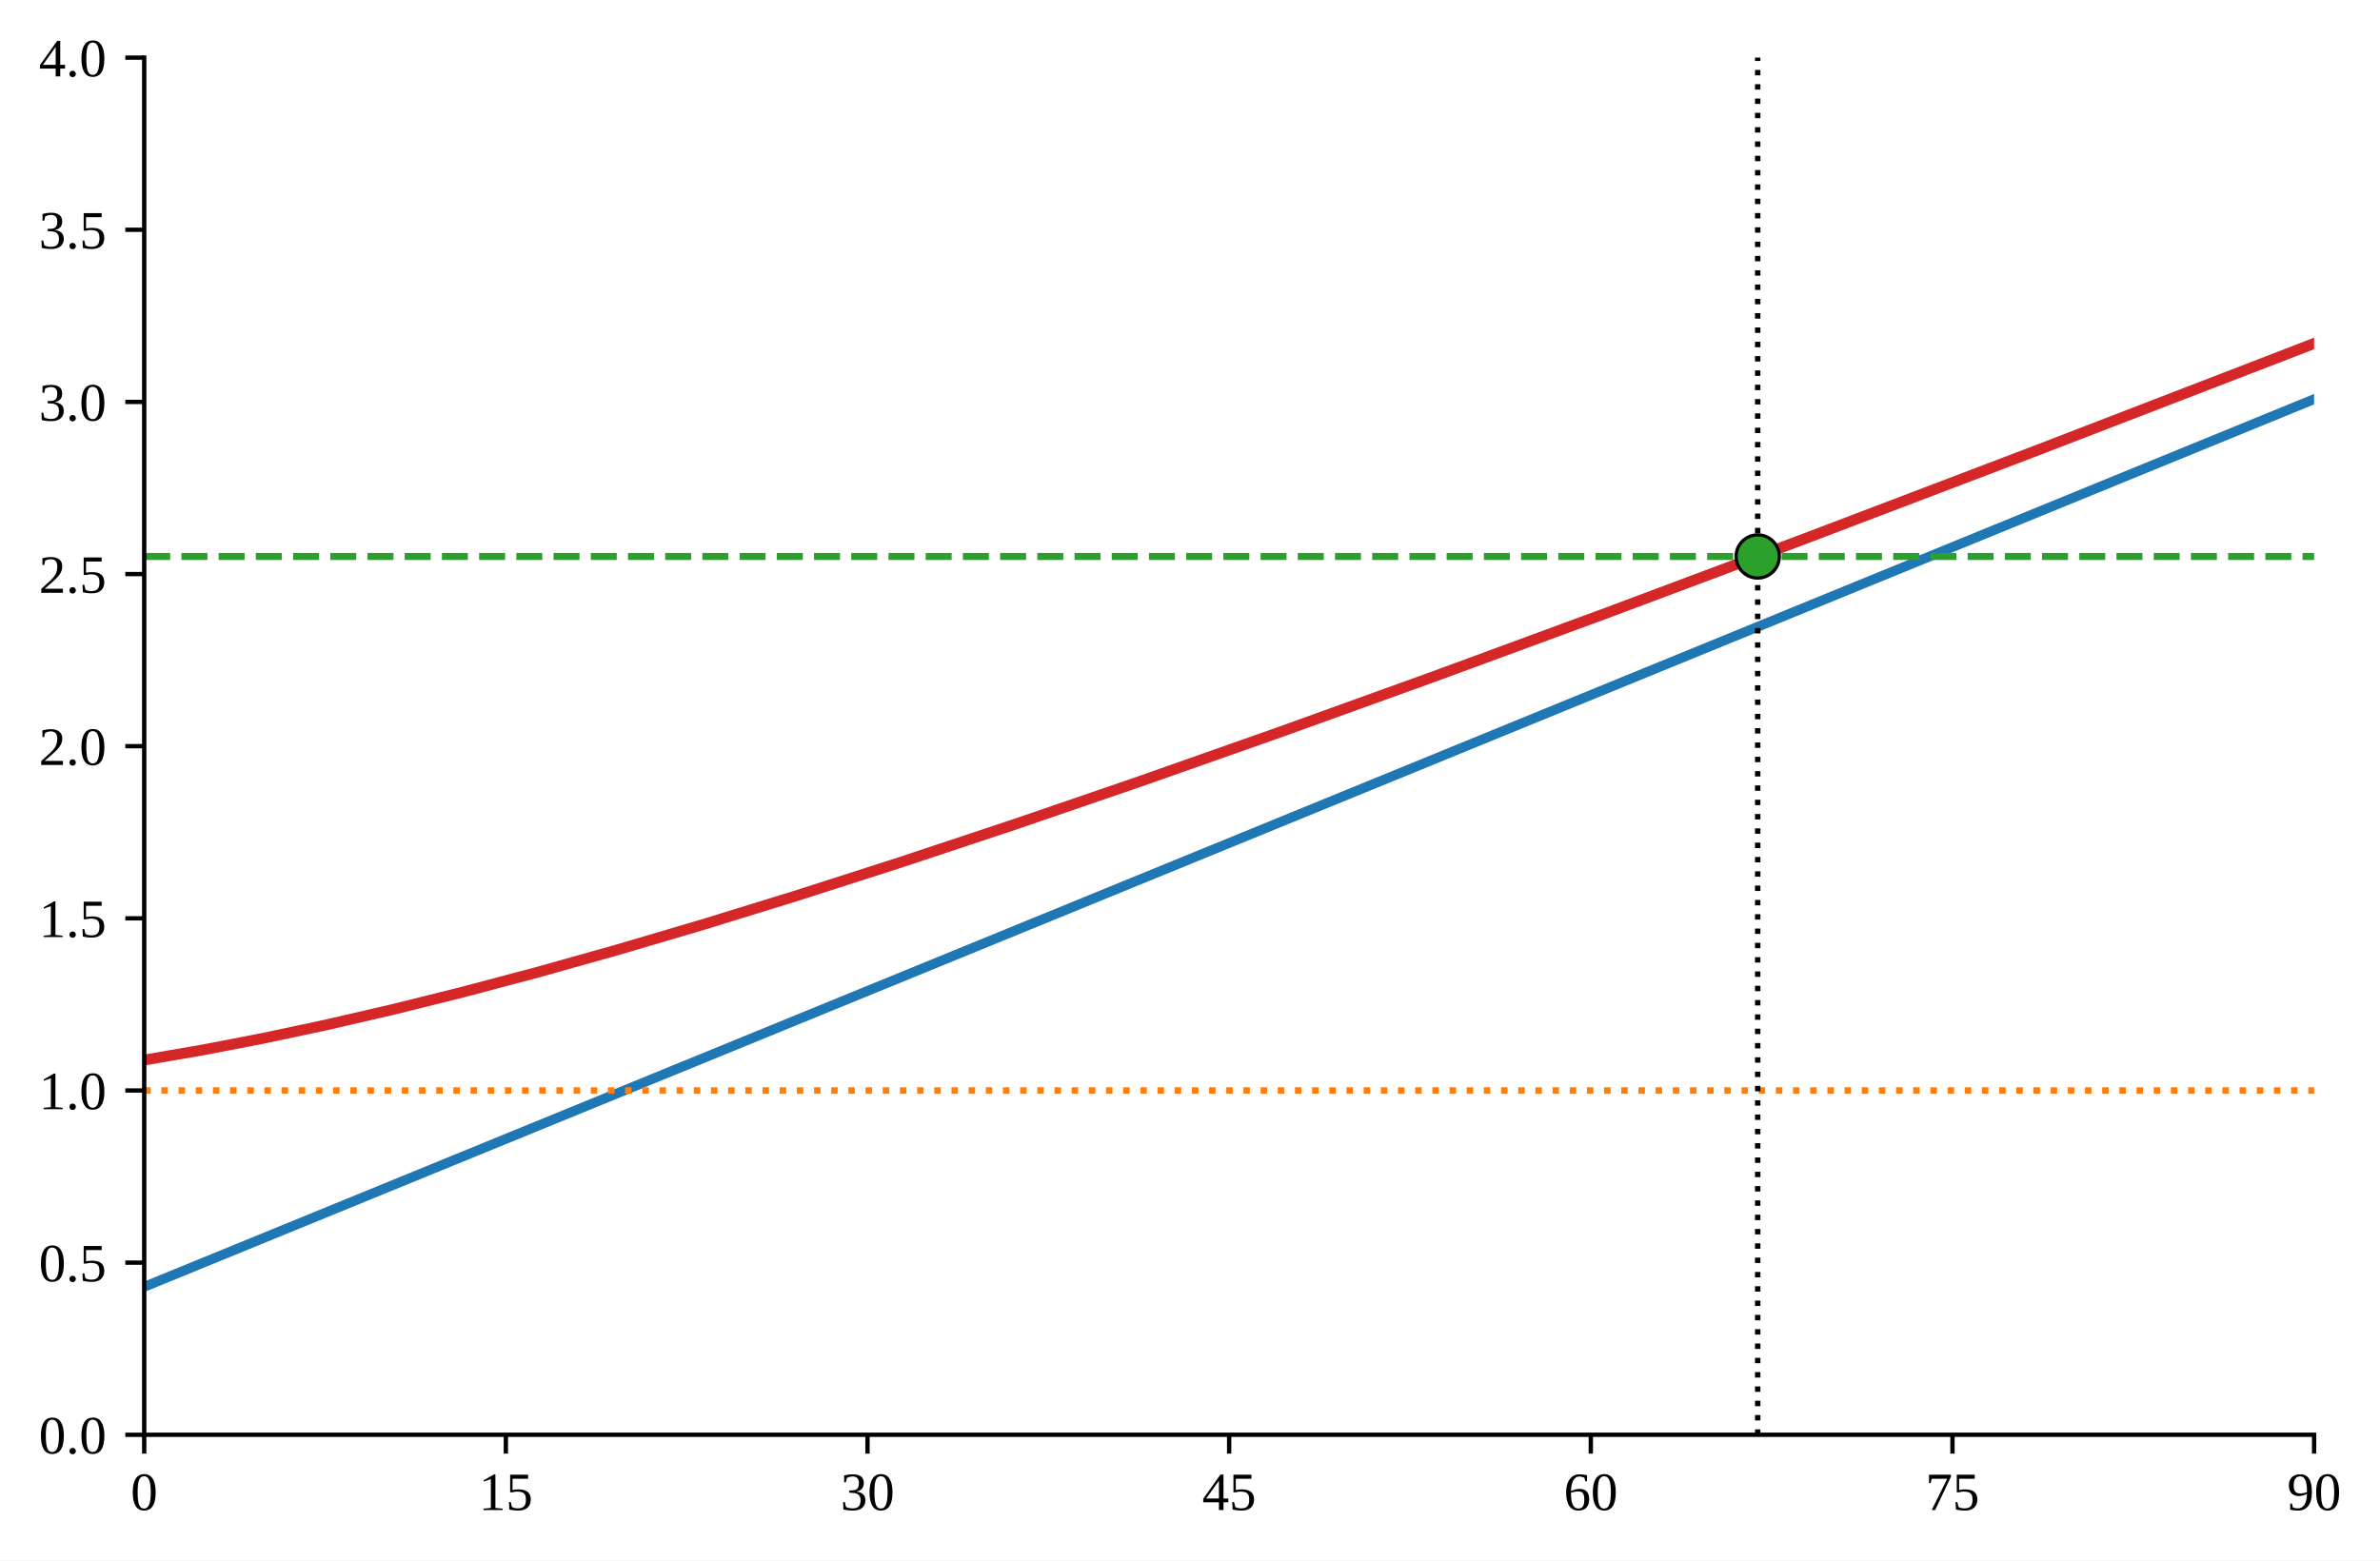
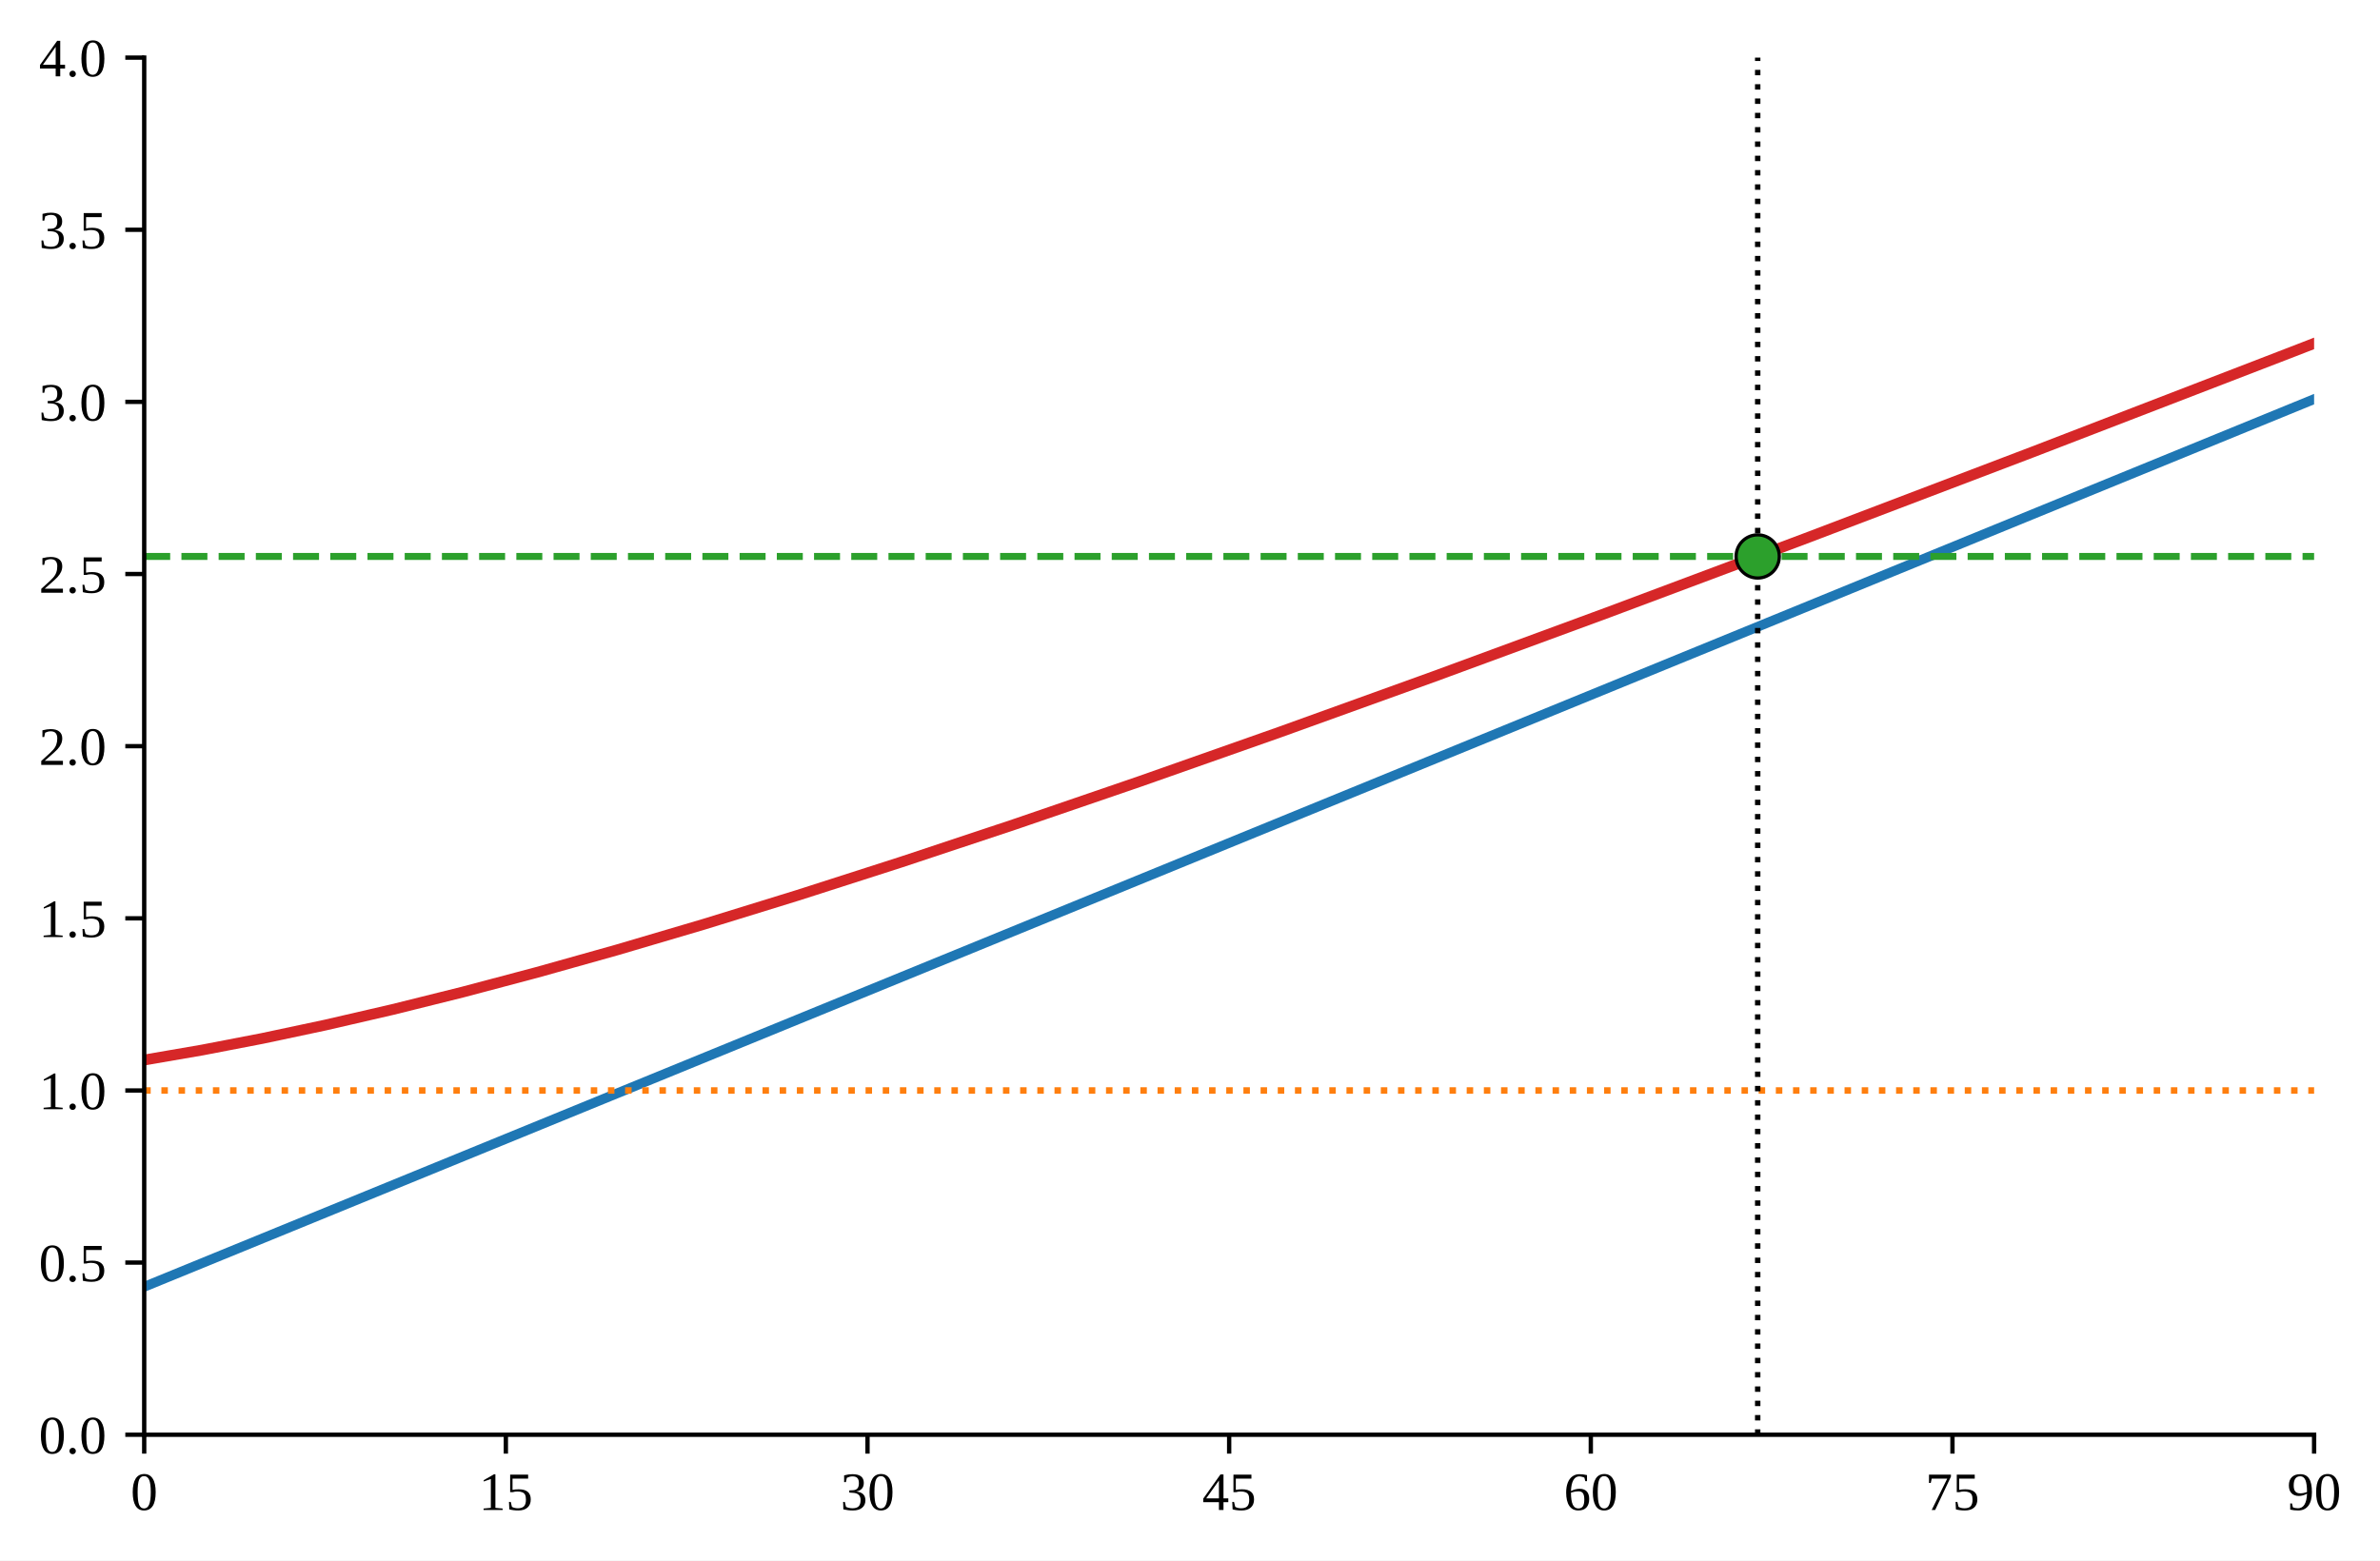
- <svg xmlns="http://www.w3.org/2000/svg" xmlns:xlink="http://www.w3.org/1999/xlink" width="440.66pt" height="288.979pt" viewBox="0 0 440.66 288.979" version="1.1">
+ <svg xmlns="http://www.w3.org/2000/svg" xmlns:xlink="http://www.w3.org/1999/xlink" width="440.66pt" height="288.983pt" viewBox="0 0 440.66 288.983" version="1.1">
  <defs>
    <style type="text/css">*{stroke-linejoin: round; stroke-linecap: butt}</style>
  </defs>
  <g id="figure_1">
    <g id="patch_1">
-       <path d="M 0 288.979  L 440.66 288.979  L 440.66 0  L 0 0  z " style="fill: #ffffff" />
+       <path d="M 0 288.983  L 440.66 288.983  L 440.66 0  L 0 0  z " style="fill: #ffffff" />
    </g>
    <g id="axes_1">
      <g id="patch_2">
-         <path d="M 26.7 265.696  L 428.46 265.696  L 428.46 10.672  L 26.7 10.672  z " style="fill: #ffffff" />
+         <path d="M 26.7 265.691  L 428.46 265.691  L 428.46 10.667  L 26.7 10.667  z " style="fill: #ffffff" />
      </g>
      <g id="matplotlib.axis_1">
        <g id="xtick_1">
          <g id="line2d_1">
            <defs>
-               <path id="m931f53bbbc" d="M 0 0  L 0 3.5  " style="stroke: #000000; stroke-width: 0.8" />
+               <path id="m108963d626" d="M 0 0  L 0 3.5  " style="stroke: #000000; stroke-width: 0.8" />
            </defs>
            <g>
-               <use xlink:href="#m931f53bbbc" x="26.7" y="265.696" style="stroke: #000000; stroke-width: 0.8" />
+               <use xlink:href="#m108963d626" x="26.7" y="265.691" style="stroke: #000000; stroke-width: 0.8" />
            </g>
          </g>
          <g id="text_1">
-             <text style="font-size: 10px; font-family: 'Times New Roman'; text-anchor: middle" x="26.7" y="279.64" transform="rotate(-0 26.7 279.6396)">0</text>
+             <text style="font-size: 10px; font-family: 'Times New Roman'; text-anchor: middle" x="26.7" y="279.624" transform="rotate(-0 26.7 279.6244)">0</text>
          </g>
        </g>
        <g id="xtick_2">
          <g id="line2d_2">
            <g>
-               <use xlink:href="#m931f53bbbc" x="93.66" y="265.696" style="stroke: #000000; stroke-width: 0.8" />
+               <use xlink:href="#m108963d626" x="93.66" y="265.691" style="stroke: #000000; stroke-width: 0.8" />
            </g>
          </g>
          <g id="text_2">
-             <text style="font-size: 10px; font-family: 'Times New Roman'; text-anchor: middle" x="93.66" y="279.64" transform="rotate(-0 93.66 279.6396)">15</text>
+             <text style="font-size: 10px; font-family: 'Times New Roman'; text-anchor: middle" x="93.66" y="279.624" transform="rotate(-0 93.66 279.6244)">15</text>
          </g>
        </g>
        <g id="xtick_3">
          <g id="line2d_3">
            <g>
-               <use xlink:href="#m931f53bbbc" x="160.62" y="265.696" style="stroke: #000000; stroke-width: 0.8" />
+               <use xlink:href="#m108963d626" x="160.62" y="265.691" style="stroke: #000000; stroke-width: 0.8" />
            </g>
          </g>
          <g id="text_3">
-             <text style="font-size: 10px; font-family: 'Times New Roman'; text-anchor: middle" x="160.62" y="279.64" transform="rotate(-0 160.62 279.6396)">30</text>
+             <text style="font-size: 10px; font-family: 'Times New Roman'; text-anchor: middle" x="160.62" y="279.624" transform="rotate(-0 160.62 279.6244)">30</text>
          </g>
        </g>
        <g id="xtick_4">
          <g id="line2d_4">
            <g>
-               <use xlink:href="#m931f53bbbc" x="227.58" y="265.696" style="stroke: #000000; stroke-width: 0.8" />
+               <use xlink:href="#m108963d626" x="227.58" y="265.691" style="stroke: #000000; stroke-width: 0.8" />
            </g>
          </g>
          <g id="text_4">
-             <text style="font-size: 10px; font-family: 'Times New Roman'; text-anchor: middle" x="227.58" y="279.64" transform="rotate(-0 227.58 279.6396)">45</text>
+             <text style="font-size: 10px; font-family: 'Times New Roman'; text-anchor: middle" x="227.58" y="279.624" transform="rotate(-0 227.58 279.6244)">45</text>
          </g>
        </g>
        <g id="xtick_5">
          <g id="line2d_5">
            <g>
-               <use xlink:href="#m931f53bbbc" x="294.54" y="265.696" style="stroke: #000000; stroke-width: 0.8" />
+               <use xlink:href="#m108963d626" x="294.54" y="265.691" style="stroke: #000000; stroke-width: 0.8" />
            </g>
          </g>
          <g id="text_5">
-             <text style="font-size: 10px; font-family: 'Times New Roman'; text-anchor: middle" x="294.54" y="279.64" transform="rotate(-0 294.54 279.6396)">60</text>
+             <text style="font-size: 10px; font-family: 'Times New Roman'; text-anchor: middle" x="294.54" y="279.624" transform="rotate(-0 294.54 279.6244)">60</text>
          </g>
        </g>
        <g id="xtick_6">
          <g id="line2d_6">
            <g>
-               <use xlink:href="#m931f53bbbc" x="361.5" y="265.696" style="stroke: #000000; stroke-width: 0.8" />
+               <use xlink:href="#m108963d626" x="361.5" y="265.691" style="stroke: #000000; stroke-width: 0.8" />
            </g>
          </g>
          <g id="text_6">
-             <text style="font-size: 10px; font-family: 'Times New Roman'; text-anchor: middle" x="361.5" y="279.64" transform="rotate(-0 361.5 279.6396)">75</text>
+             <text style="font-size: 10px; font-family: 'Times New Roman'; text-anchor: middle" x="361.5" y="279.624" transform="rotate(-0 361.5 279.6244)">75</text>
          </g>
        </g>
        <g id="xtick_7">
          <g id="line2d_7">
            <g>
-               <use xlink:href="#m931f53bbbc" x="428.46" y="265.696" style="stroke: #000000; stroke-width: 0.8" />
+               <use xlink:href="#m108963d626" x="428.46" y="265.691" style="stroke: #000000; stroke-width: 0.8" />
            </g>
          </g>
          <g id="text_7">
-             <text style="font-size: 10px; font-family: 'Times New Roman'; text-anchor: middle" x="428.46" y="279.64" transform="rotate(-0 428.46 279.6396)">90</text>
+             <text style="font-size: 10px; font-family: 'Times New Roman'; text-anchor: middle" x="428.46" y="279.624" transform="rotate(-0 428.46 279.6244)">90</text>
          </g>
        </g>
      </g>
      <g id="matplotlib.axis_2">
        <g id="ytick_1">
          <g id="line2d_8">
            <defs>
-               <path id="mcb4c029548" d="M 0 0  L -3.5 0  " style="stroke: #000000; stroke-width: 0.8" />
+               <path id="maa39af0ea8" d="M 0 0  L -3.5 0  " style="stroke: #000000; stroke-width: 0.8" />
            </defs>
            <g>
-               <use xlink:href="#mcb4c029548" x="26.7" y="265.696" style="stroke: #000000; stroke-width: 0.8" />
+               <use xlink:href="#maa39af0ea8" x="26.7" y="265.691" style="stroke: #000000; stroke-width: 0.8" />
            </g>
          </g>
          <g id="text_8">
-             <text style="font-size: 10px; font-family: 'Times New Roman'; text-anchor: end" x="19.7" y="269.168" transform="rotate(-0 19.7 269.1678)">0.0</text>
+             <text style="font-size: 10px; font-family: 'Times New Roman'; text-anchor: end" x="19.7" y="269.158" transform="rotate(-0 19.7 269.1576)">0.0</text>
          </g>
        </g>
        <g id="ytick_2">
          <g id="line2d_9">
            <g>
-               <use xlink:href="#mcb4c029548" x="26.7" y="233.818" style="stroke: #000000; stroke-width: 0.8" />
+               <use xlink:href="#maa39af0ea8" x="26.7" y="233.813" style="stroke: #000000; stroke-width: 0.8" />
            </g>
          </g>
          <g id="text_9">
-             <text style="font-size: 10px; font-family: 'Times New Roman'; text-anchor: end" x="19.7" y="237.29" transform="rotate(-0 19.7 237.2897)">0.5</text>
+             <text style="font-size: 10px; font-family: 'Times New Roman'; text-anchor: end" x="19.7" y="237.28" transform="rotate(-0 19.7 237.2796)">0.5</text>
          </g>
        </g>
        <g id="ytick_3">
          <g id="line2d_10">
            <g>
-               <use xlink:href="#mcb4c029548" x="26.7" y="201.94" style="stroke: #000000; stroke-width: 0.8" />
+               <use xlink:href="#maa39af0ea8" x="26.7" y="201.935" style="stroke: #000000; stroke-width: 0.8" />
            </g>
          </g>
          <g id="text_10">
-             <text style="font-size: 10px; font-family: 'Times New Roman'; text-anchor: end" x="19.7" y="205.412" transform="rotate(-0 19.7 205.4118)">1.0</text>
+             <text style="font-size: 10px; font-family: 'Times New Roman'; text-anchor: end" x="19.7" y="205.402" transform="rotate(-0 19.7 205.4016)">1.0</text>
          </g>
        </g>
        <g id="ytick_4">
          <g id="line2d_11">
            <g>
-               <use xlink:href="#mcb4c029548" x="26.7" y="170.062" style="stroke: #000000; stroke-width: 0.8" />
+               <use xlink:href="#maa39af0ea8" x="26.7" y="170.057" style="stroke: #000000; stroke-width: 0.8" />
            </g>
          </g>
          <g id="text_11">
-             <text style="font-size: 10px; font-family: 'Times New Roman'; text-anchor: end" x="19.7" y="173.534" transform="rotate(-0 19.7 173.5337)">1.5</text>
+             <text style="font-size: 10px; font-family: 'Times New Roman'; text-anchor: end" x="19.7" y="173.524" transform="rotate(-0 19.7 173.5236)">1.5</text>
          </g>
        </g>
        <g id="ytick_5">
          <g id="line2d_12">
            <g>
-               <use xlink:href="#mcb4c029548" x="26.7" y="138.184" style="stroke: #000000; stroke-width: 0.8" />
+               <use xlink:href="#maa39af0ea8" x="26.7" y="138.179" style="stroke: #000000; stroke-width: 0.8" />
            </g>
          </g>
          <g id="text_12">
-             <text style="font-size: 10px; font-family: 'Times New Roman'; text-anchor: end" x="19.7" y="141.656" transform="rotate(-0 19.7 141.6558)">2.0</text>
+             <text style="font-size: 10px; font-family: 'Times New Roman'; text-anchor: end" x="19.7" y="141.646" transform="rotate(-0 19.7 141.6456)">2.0</text>
          </g>
        </g>
        <g id="ytick_6">
          <g id="line2d_13">
            <g>
-               <use xlink:href="#mcb4c029548" x="26.7" y="106.306" style="stroke: #000000; stroke-width: 0.8" />
+               <use xlink:href="#maa39af0ea8" x="26.7" y="106.301" style="stroke: #000000; stroke-width: 0.8" />
            </g>
          </g>
          <g id="text_13">
-             <text style="font-size: 10px; font-family: 'Times New Roman'; text-anchor: end" x="19.7" y="109.778" transform="rotate(-0 19.7 109.7777)">2.5</text>
+             <text style="font-size: 10px; font-family: 'Times New Roman'; text-anchor: end" x="19.7" y="109.768" transform="rotate(-0 19.7 109.7676)">2.5</text>
          </g>
        </g>
        <g id="ytick_7">
          <g id="line2d_14">
            <g>
-               <use xlink:href="#mcb4c029548" x="26.7" y="74.428" style="stroke: #000000; stroke-width: 0.8" />
+               <use xlink:href="#maa39af0ea8" x="26.7" y="74.423" style="stroke: #000000; stroke-width: 0.8" />
            </g>
          </g>
          <g id="text_14">
-             <text style="font-size: 10px; font-family: 'Times New Roman'; text-anchor: end" x="19.7" y="77.9" transform="rotate(-0 19.7 77.89975)">3.0</text>
+             <text style="font-size: 10px; font-family: 'Times New Roman'; text-anchor: end" x="19.7" y="77.89" transform="rotate(-0 19.7 77.88959)">3.0</text>
          </g>
        </g>
        <g id="ytick_8">
          <g id="line2d_15">
            <g>
-               <use xlink:href="#mcb4c029548" x="26.7" y="42.55" style="stroke: #000000; stroke-width: 0.8" />
+               <use xlink:href="#maa39af0ea8" x="26.7" y="42.545" style="stroke: #000000; stroke-width: 0.8" />
            </g>
          </g>
          <g id="text_15">
-             <text style="font-size: 10px; font-family: 'Times New Roman'; text-anchor: end" x="19.7" y="46.022" transform="rotate(-0 19.7 46.02175)">3.5</text>
+             <text style="font-size: 10px; font-family: 'Times New Roman'; text-anchor: end" x="19.7" y="46.012" transform="rotate(-0 19.7 46.01159)">3.5</text>
          </g>
        </g>
        <g id="ytick_9">
          <g id="line2d_16">
            <g>
-               <use xlink:href="#mcb4c029548" x="26.7" y="10.672" style="stroke: #000000; stroke-width: 0.8" />
+               <use xlink:href="#maa39af0ea8" x="26.7" y="10.667" style="stroke: #000000; stroke-width: 0.8" />
            </g>
          </g>
          <g id="text_16">
-             <text style="font-size: 10px; font-family: 'Times New Roman'; text-anchor: end" x="19.7" y="14.144" transform="rotate(-0 19.7 14.14375)">4.0</text>
+             <text style="font-size: 10px; font-family: 'Times New Roman'; text-anchor: end" x="19.7" y="14.134" transform="rotate(-0 19.7 14.13359)">4.0</text>
          </g>
        </g>
      </g>
      <g id="line2d_17">
-         <path d="M 26.7 238.299  L 428.46 73.916  L 428.46 73.916  " clip-path="url(#pa9d35dcf8a)" style="fill: none; stroke: #1f77b4; stroke-width: 1.8; stroke-linecap: square" />
+         <path d="M 26.7 238.294  L 428.46 73.911  L 428.46 73.911  " clip-path="url(#pd666bdc74e)" style="fill: none; stroke: #1f77b4; stroke-width: 1.8; stroke-linecap: square" />
      </g>
      <g id="line2d_18">
-         <path d="M 26.7 196.303  L 37.414 194.458  L 48.574 192.307  L 60.18 189.843  L 72.679 186.955  L 85.625 183.734  L 99.463 180.062  L 114.194 175.926  L 130.265 171.182  L 147.674 165.808  L 166.87 159.643  L 187.85 152.666  L 211.063 144.704  L 236.954 135.581  L 265.524 125.274  L 297.665 113.44  L 334.27 99.721  L 376.231 83.75  L 424.442 65.155  L 428.46 63.596  L 428.46 63.596  " clip-path="url(#pa9d35dcf8a)" style="fill: none; stroke: #d62728; stroke-width: 2; stroke-linecap: square" />
+         <path d="M 26.7 196.297  L 37.414 194.453  L 48.574 192.302  L 60.18 189.838  L 72.679 186.95  L 85.625 183.729  L 99.463 180.057  L 114.194 175.921  L 130.265 171.177  L 147.674 165.803  L 166.87 159.638  L 187.85 152.66  L 211.063 144.699  L 236.954 135.576  L 265.524 125.269  L 297.665 113.435  L 334.27 99.716  L 376.231 83.745  L 424.442 65.15  L 428.46 63.591  L 428.46 63.591  " clip-path="url(#pd666bdc74e)" style="fill: none; stroke: #d62728; stroke-width: 2; stroke-linecap: square" />
      </g>
      <g id="line2d_19">
-         <path d="M 26.7 103.05  L 428.46 103.05  " clip-path="url(#pa9d35dcf8a)" style="fill: none; stroke-dasharray: 4.81,2.08; stroke-dashoffset: 0; stroke: #2ca02c; stroke-width: 1.3" />
+         <path d="M 26.7 103.045  L 428.46 103.045  " clip-path="url(#pd666bdc74e)" style="fill: none; stroke-dasharray: 4.81,2.08; stroke-dashoffset: 0; stroke: #2ca02c; stroke-width: 1.3" />
      </g>
      <g id="line2d_20">
-         <path d="M 26.7 201.94  L 428.46 201.94  " clip-path="url(#pa9d35dcf8a)" style="fill: none; stroke-dasharray: 1.2,1.98; stroke-dashoffset: 0; stroke: #ff7f0e; stroke-width: 1.2" />
+         <path d="M 26.7 201.935  L 428.46 201.935  " clip-path="url(#pd666bdc74e)" style="fill: none; stroke-dasharray: 1.2,1.98; stroke-dashoffset: 0; stroke: #ff7f0e; stroke-width: 1.2" />
      </g>
      <g id="line2d_21">
-         <path d="M 325.441 265.696  L 325.441 10.672  " clip-path="url(#pa9d35dcf8a)" style="fill: none; stroke-dasharray: 1,1.65; stroke-dashoffset: 0; stroke: #000000" />
+         <path d="M 325.441 265.691  L 325.441 10.667  " clip-path="url(#pd666bdc74e)" style="fill: none; stroke-dasharray: 1,1.65; stroke-dashoffset: 0; stroke: #000000" />
      </g>
      <g id="line2d_22">
-         <path d="M 325.441 103.05  " clip-path="url(#pa9d35dcf8a)" style="fill: none; stroke: #1f77b4; stroke-width: 1.5; stroke-linecap: square" />
+         <path d="M 325.441 103.045  " clip-path="url(#pd666bdc74e)" style="fill: none; stroke: #1f77b4; stroke-width: 1.5; stroke-linecap: square" />
        <defs>
-           <path id="m08e22194ab" d="M 0 4  C 1.061 4 2.078 3.579 2.828 2.828  C 3.579 2.078 4 1.061 4 0  C 4 -1.061 3.579 -2.078 2.828 -2.828  C 2.078 -3.579 1.061 -4 0 -4  C -1.061 -4 -2.078 -3.579 -2.828 -2.828  C -3.579 -2.078 -4 -1.061 -4 0  C -4 1.061 -3.579 2.078 -2.828 2.828  C -2.078 3.579 -1.061 4 0 4  z " style="stroke: #000000; stroke-width: 0.6" />
+           <path id="mc6f802305c" d="M 0 4  C 1.061 4 2.078 3.579 2.828 2.828  C 3.579 2.078 4 1.061 4 0  C 4 -1.061 3.579 -2.078 2.828 -2.828  C 2.078 -3.579 1.061 -4 0 -4  C -1.061 -4 -2.078 -3.579 -2.828 -2.828  C -3.579 -2.078 -4 -1.061 -4 0  C -4 1.061 -3.579 2.078 -2.828 2.828  C -2.078 3.579 -1.061 4 0 4  z " style="stroke: #000000; stroke-width: 0.6" />
        </defs>
-         <g clip-path="url(#pa9d35dcf8a)">
-           <use xlink:href="#m08e22194ab" x="325.441" y="103.05" style="fill: #2ca02c; stroke: #000000; stroke-width: 0.6" />
+         <g clip-path="url(#pd666bdc74e)">
+           <use xlink:href="#mc6f802305c" x="325.441" y="103.045" style="fill: #2ca02c; stroke: #000000; stroke-width: 0.6" />
        </g>
      </g>
      <g id="patch_3">
-         <path d="M 26.7 265.696  L 26.7 10.672  " style="fill: none; stroke: #000000; stroke-width: 0.8; stroke-linejoin: miter; stroke-linecap: square" />
+         <path d="M 26.7 265.691  L 26.7 10.667  " style="fill: none; stroke: #000000; stroke-width: 0.8; stroke-linejoin: miter; stroke-linecap: square" />
      </g>
      <g id="patch_4">
-         <path d="M 26.7 265.696  L 428.46 265.696  " style="fill: none; stroke: #000000; stroke-width: 0.8; stroke-linejoin: miter; stroke-linecap: square" />
+         <path d="M 26.7 265.691  L 428.46 265.691  " style="fill: none; stroke: #000000; stroke-width: 0.8; stroke-linejoin: miter; stroke-linecap: square" />
      </g>
    </g>
  </g>
  <defs>
-     <clipPath id="pa9d35dcf8a">
-       <rect x="26.7" y="10.672" width="401.76" height="255.024" />
+     <clipPath id="pd666bdc74e">
+       <rect x="26.7" y="10.667" width="401.76" height="255.024" />
    </clipPath>
  </defs>
</svg>
